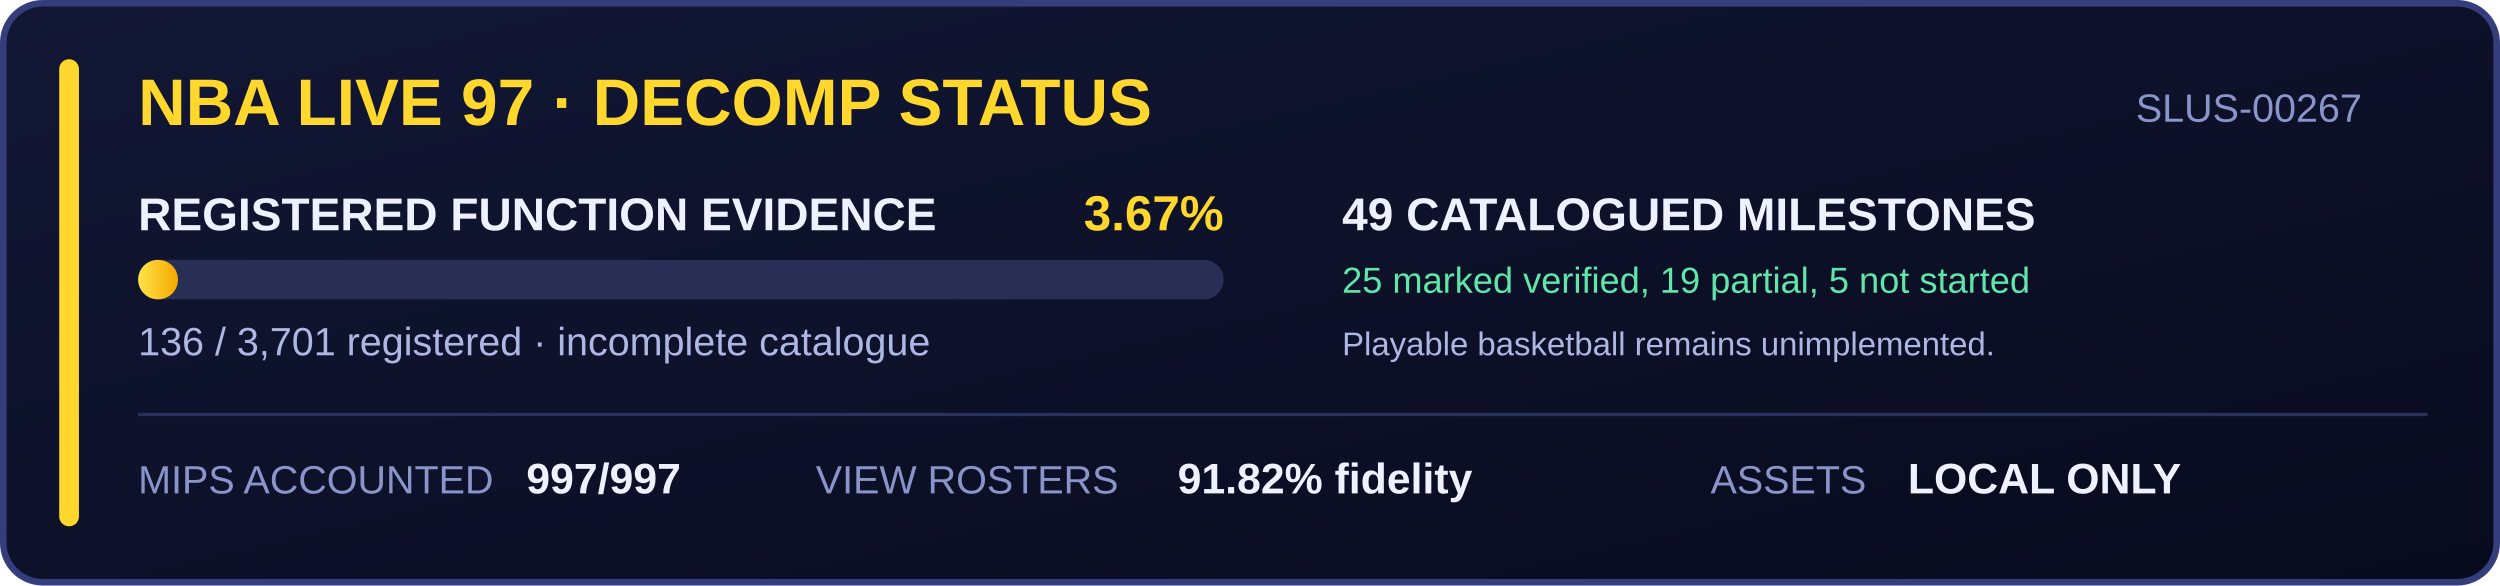
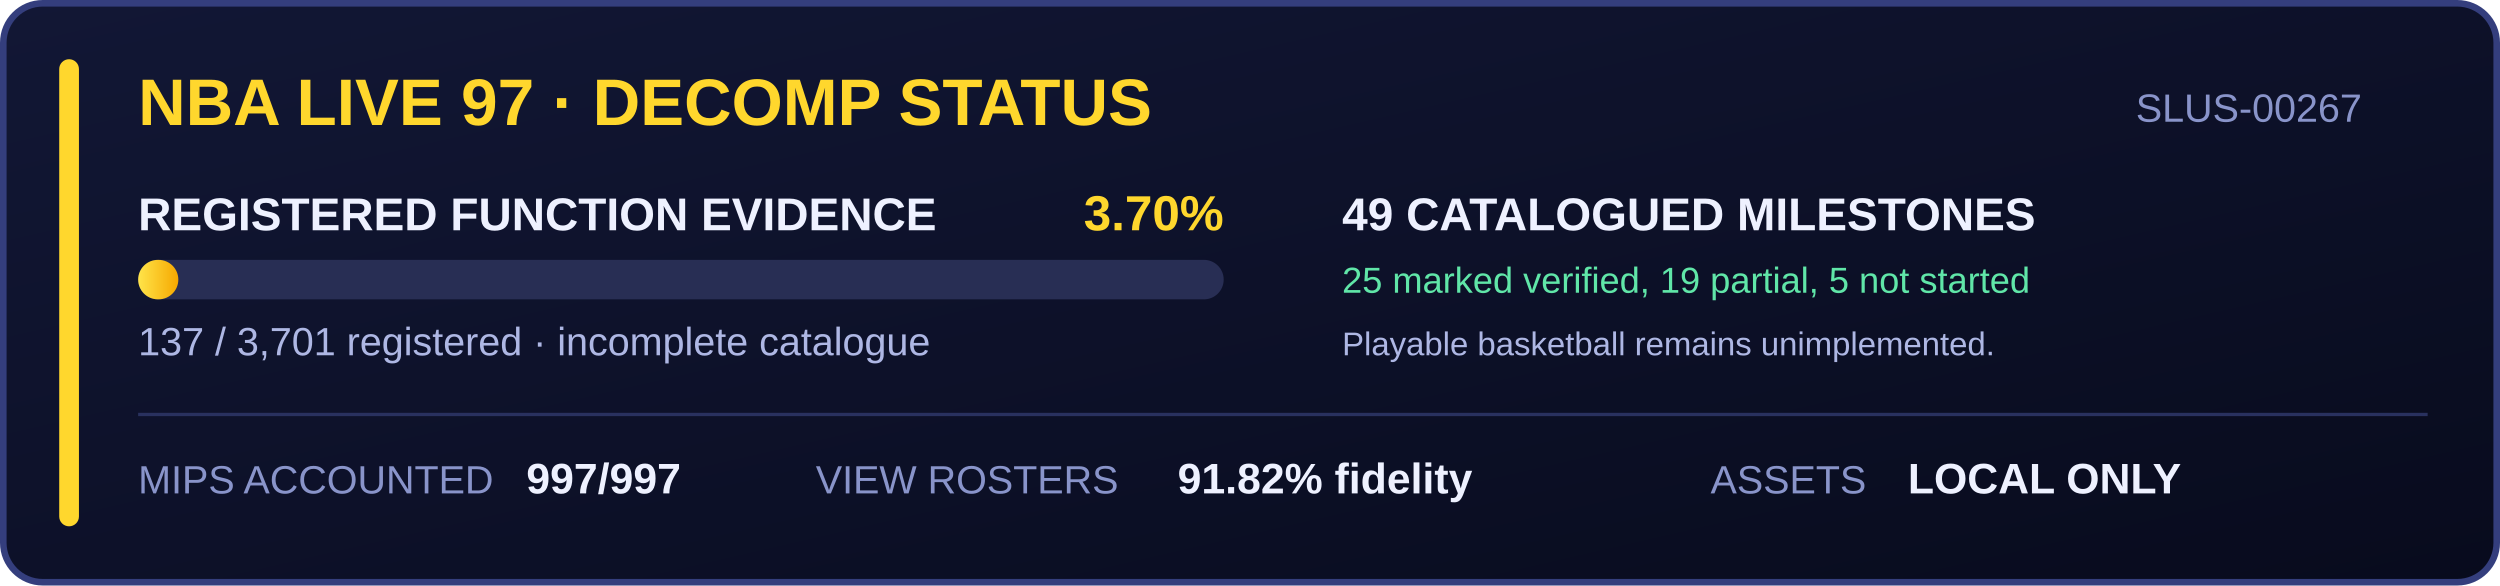
<svg xmlns="http://www.w3.org/2000/svg" width="760" height="178" viewBox="0 0 760 178" role="img" aria-labelledby="title desc">
  <defs>
    <linearGradient id="panel" x1="0" y1="0" x2="1" y2="1">
      <stop stop-color="#121735" />
      <stop offset="1" stop-color="#080b1d" />
    </linearGradient>
    <linearGradient id="gold" x1="0" y1="0" x2="1" y2="0">
      <stop stop-color="#ffe44a" />
      <stop offset="1" stop-color="#f6a800" />
    </linearGradient>
  </defs>
  <rect x="1" y="1" width="758" height="176" rx="12" fill="url(#panel)" stroke="#343e7d" stroke-width="2" />
  <rect x="18" y="18" width="6" height="142" rx="3" fill="#ffd72d" />
  <g font-family="Segoe UI, Arial, sans-serif">
    <text x="42" y="38" fill="#ffd72d" font-size="20" font-weight="700">NBA LIVE 97 · DECOMP STATUS</text>
    <text x="718" y="37" fill="#8994ca" font-size="12" text-anchor="end">SLUS-00267</text>
    <text x="42" y="70" fill="#eef1ff" font-size="14" font-weight="600">REGISTERED FUNCTION EVIDENCE</text>
-     <text x="372" y="70" fill="#ffd72d" font-size="15" font-weight="700" text-anchor="end">3.67%</text>
+     <text x="372" y="70" fill="#ffd72d" font-size="15" font-weight="700" text-anchor="end">3.70%</text>
    <rect x="42" y="79" width="330" height="12" rx="6" fill="#282e54" />
-     <rect x="42" y="79" width="12.11" height="12" rx="6" fill="url(#gold)" />
-     <text x="42" y="108" fill="#aeb7e4" font-size="12">136 / 3,701 registered · incomplete catalogue</text>
+     <rect x="42" y="79" width="12.21" height="12" rx="6" fill="url(#gold)" />
+     <text x="42" y="108" fill="#aeb7e4" font-size="12">137 / 3,701 registered · incomplete catalogue</text>
    <text x="408" y="70" fill="#eef1ff" font-size="14" font-weight="600">49 CATALOGUED MILESTONES</text>
    <text x="408" y="89" fill="#60e6a8" font-size="11">25 marked verified, 19 partial, 5 not started</text>
    <text x="408" y="108" fill="#aeb7e4" font-size="10">Playable basketball remains unimplemented.</text>
    <line x1="42" y1="126" x2="738" y2="126" stroke="#29315f" />
    <text x="42" y="150" fill="#8994ca" font-size="12">MIPS ACCOUNTED</text>
    <text x="160" y="150" fill="#eef1ff" font-size="13" font-weight="700">997/997</text>
    <text x="248" y="150" fill="#8994ca" font-size="12">VIEW ROSTERS</text>
    <text x="358" y="150" fill="#eef1ff" font-size="13" font-weight="700">91.82% fidelity</text>
    <text x="520" y="150" fill="#8994ca" font-size="12">ASSETS</text>
    <text x="580" y="150" fill="#eef1ff" font-size="13" font-weight="700">LOCAL ONLY</text>
  </g>
</svg>
